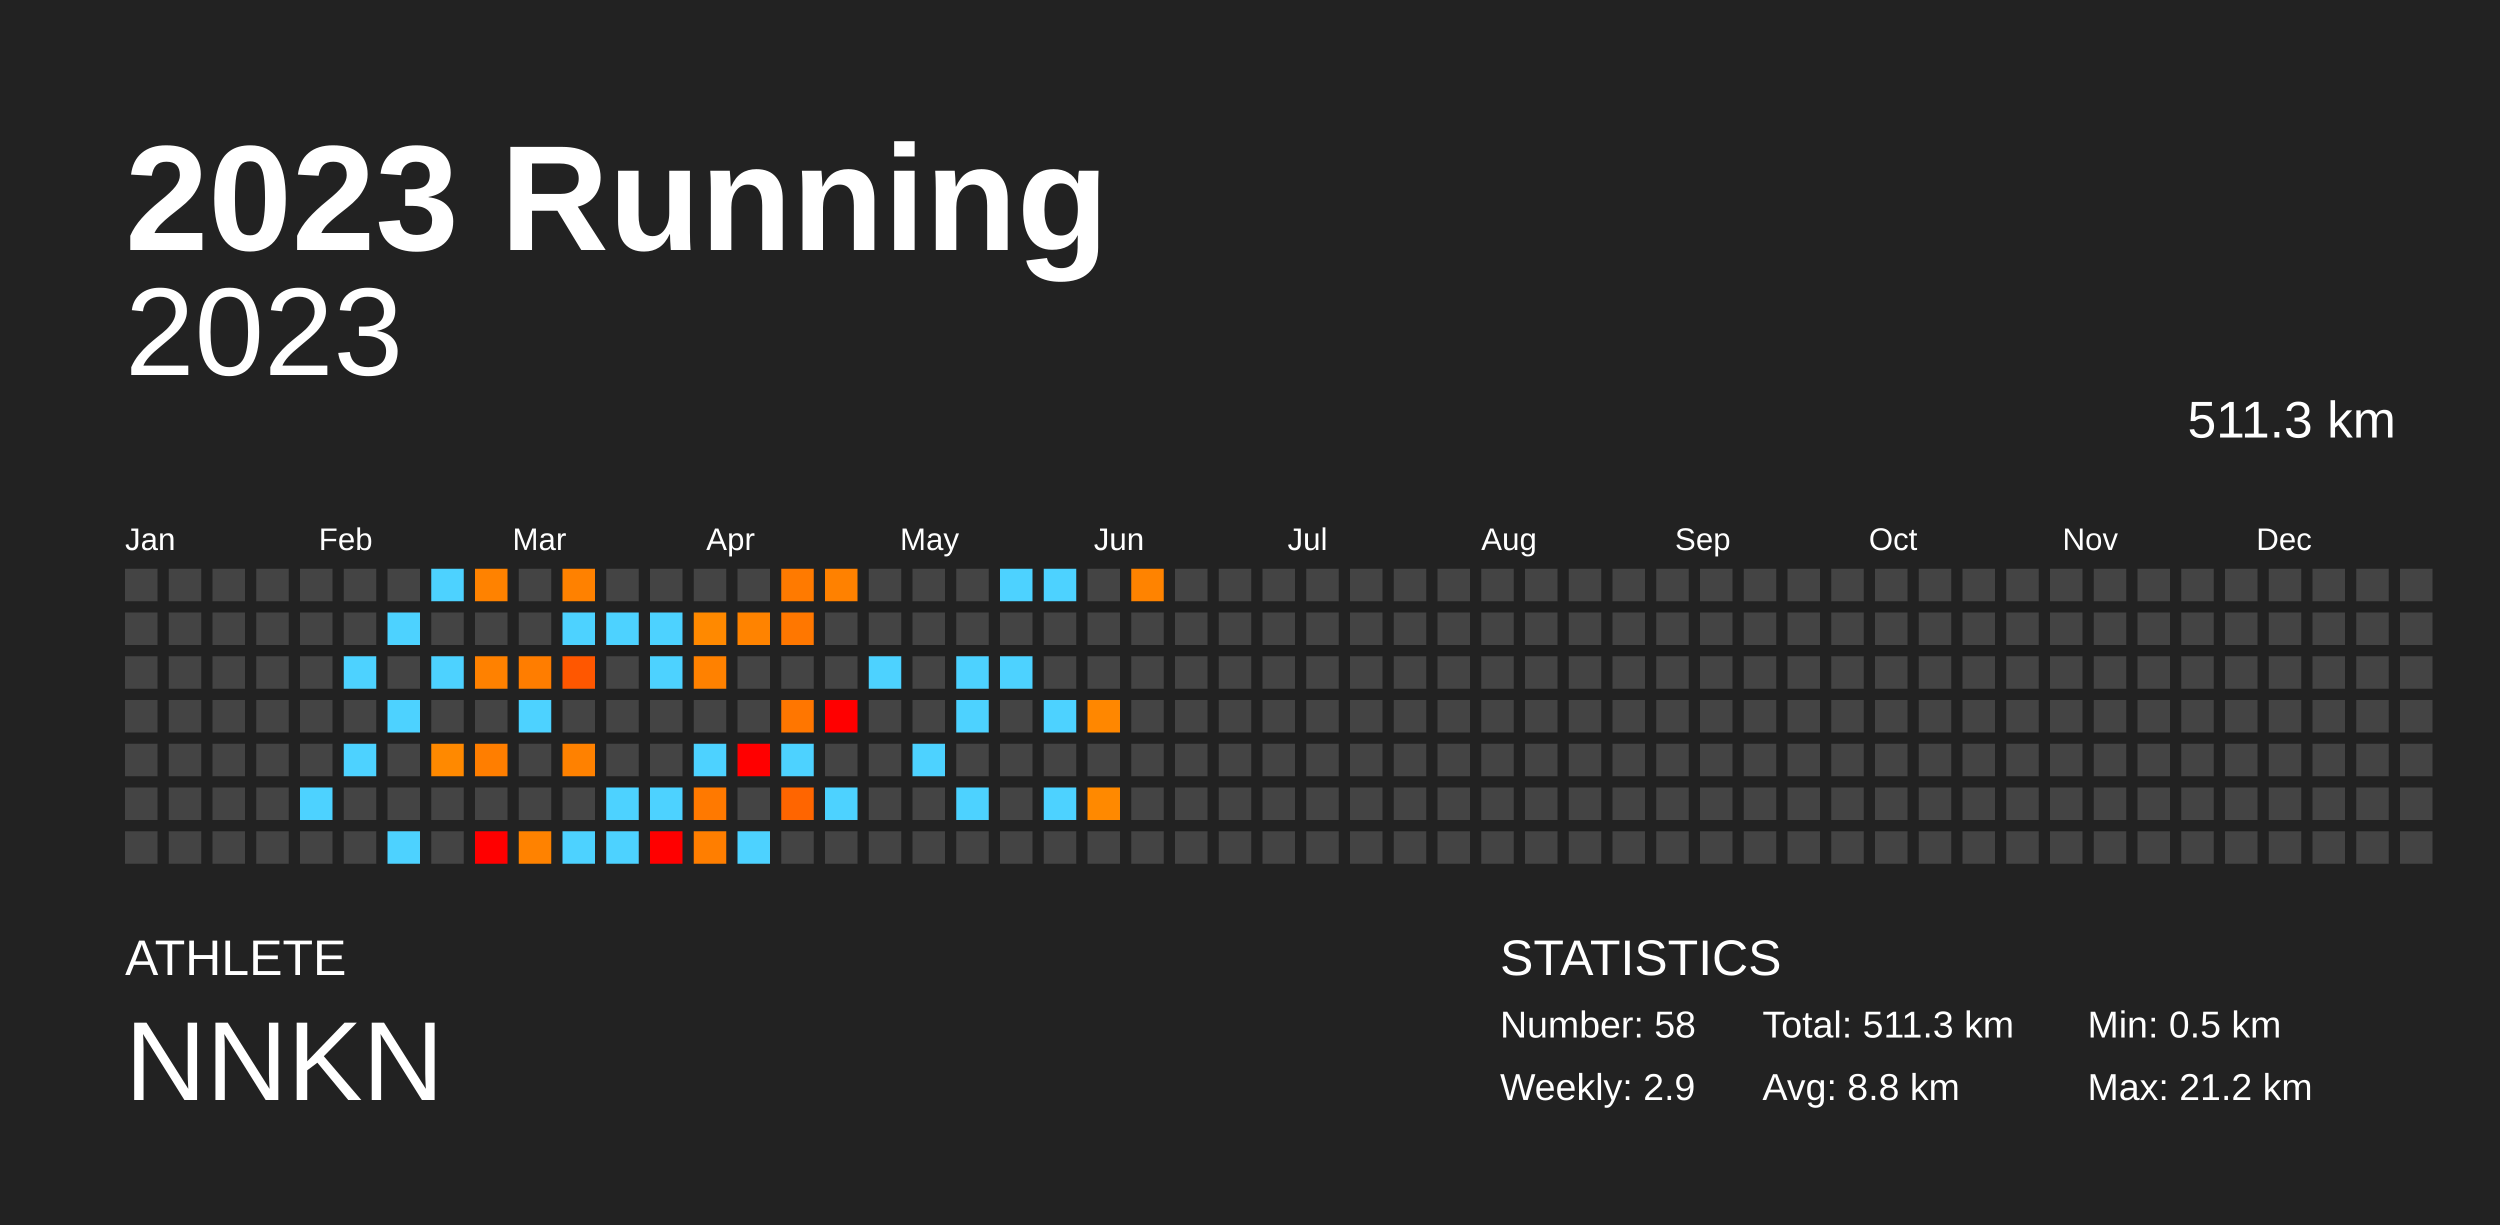
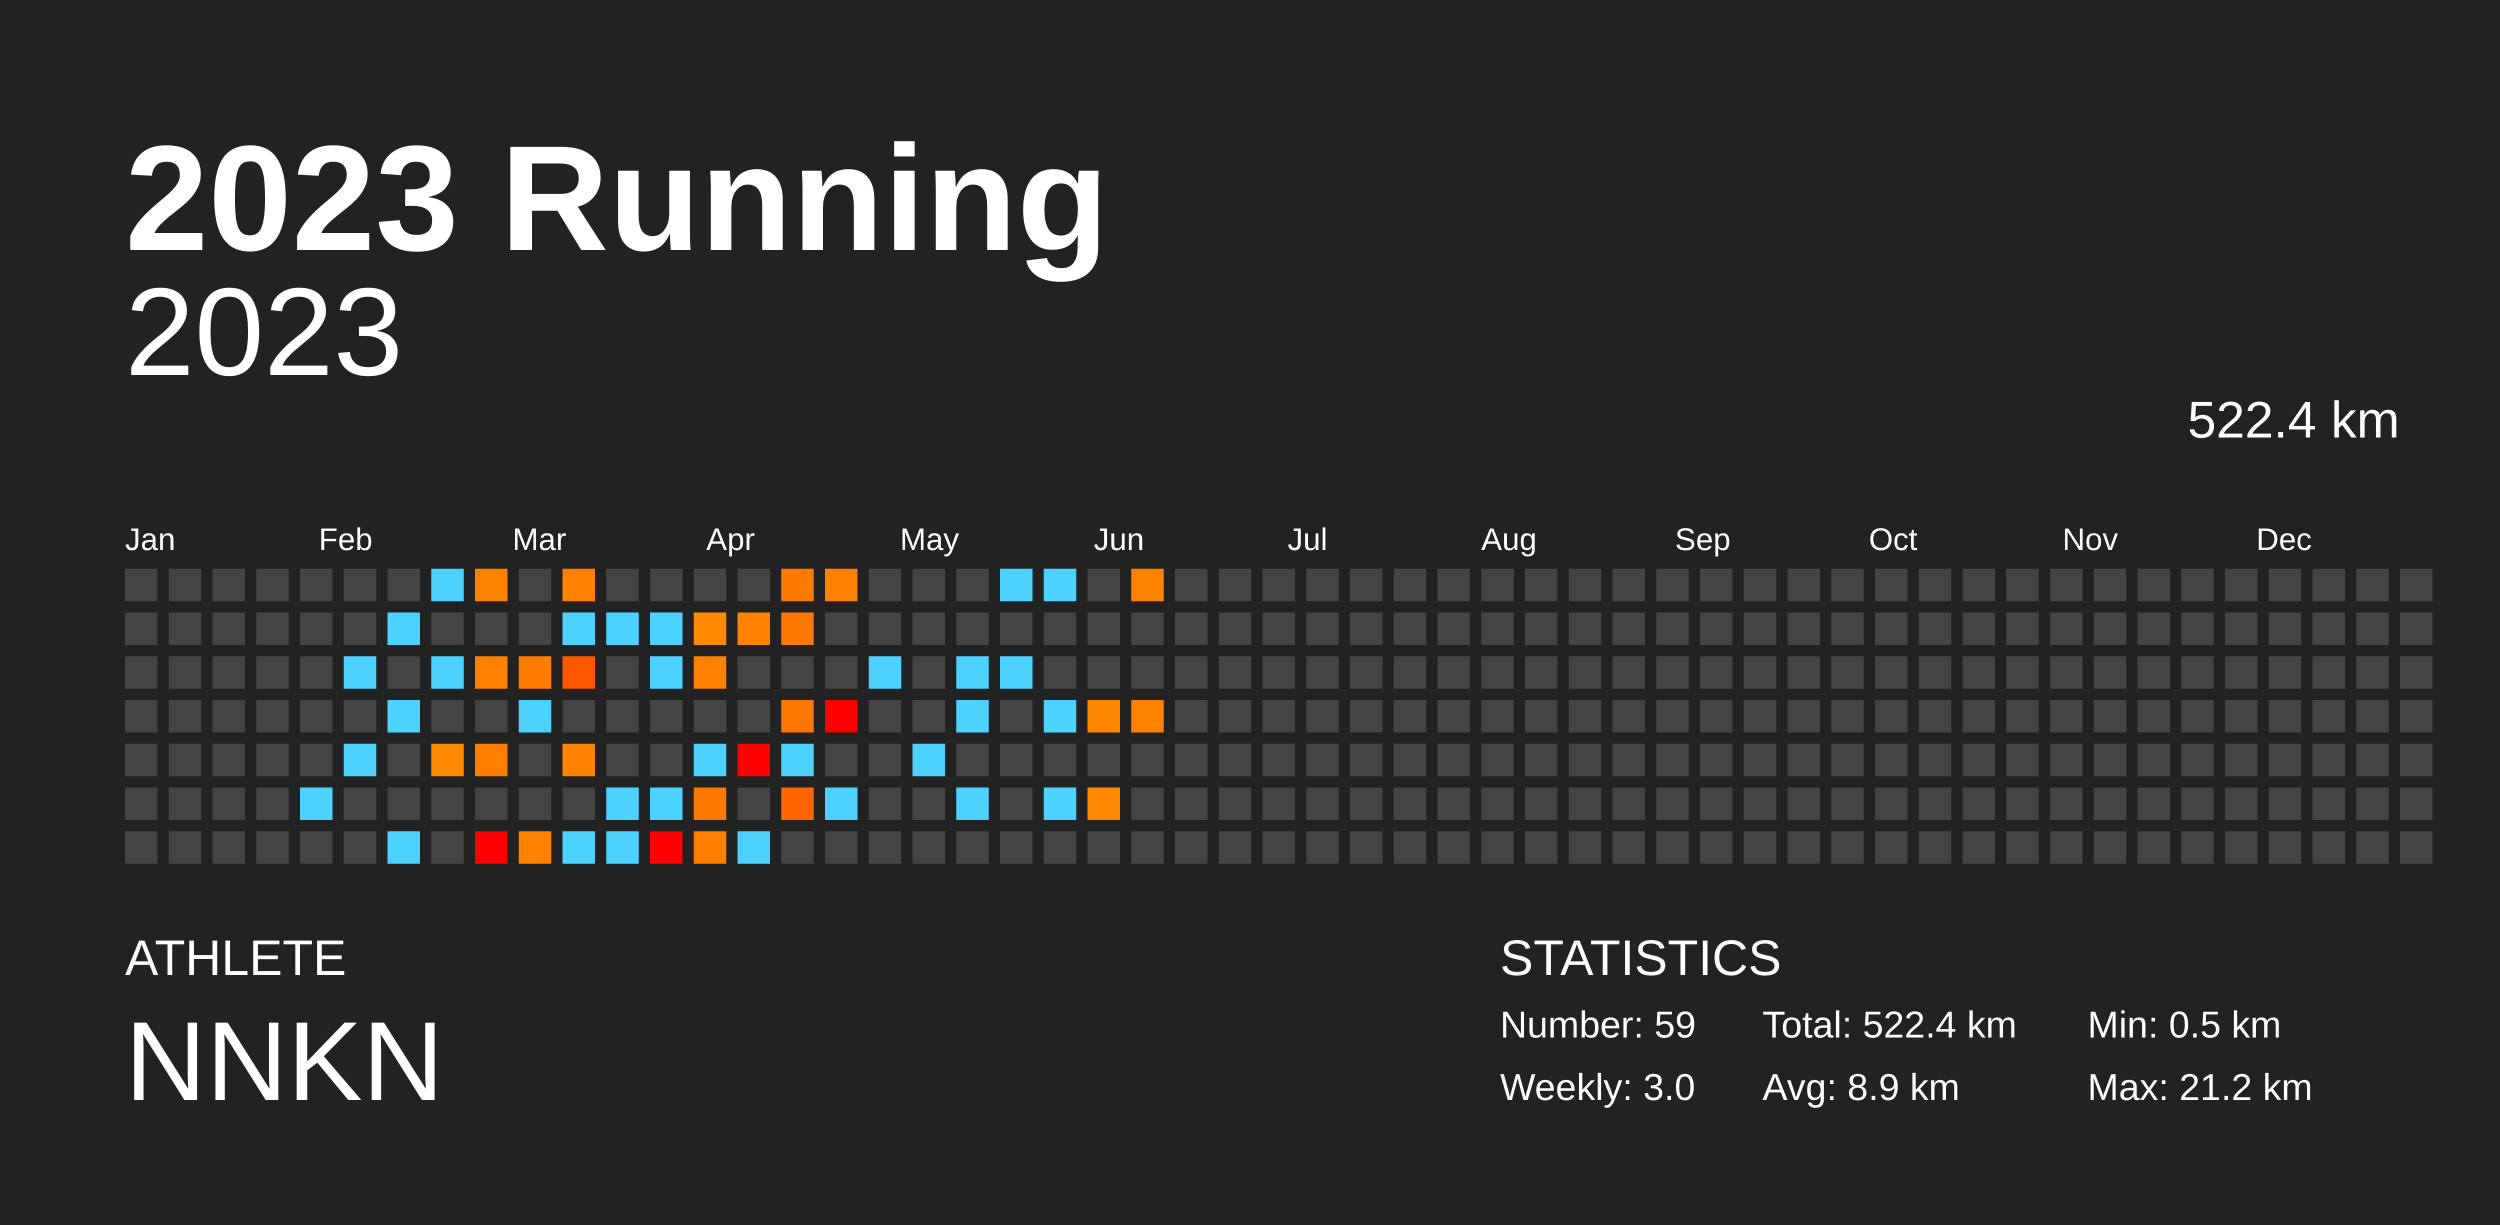
<svg xmlns="http://www.w3.org/2000/svg" baseProfile="full" height="98mm" version="1.1" viewBox="0,0,200,98" width="200mm">
  <defs />
  <rect fill="#222222" height="98" width="200" x="0" y="0" />
  <text fill="#FFFFFF" style="font-size:12px; font-family:Arial; font-weight:bold;" x="10" y="20">2023 Running</text>
  <text fill="#FFFFFF" style="font-size:4px; font-family:Arial" x="10" y="78">ATHLETE</text>
  <text fill="#FFFFFF" style="font-size:9px; font-family:Arial" x="10" y="88">NNKN</text>
  <text fill="#FFFFFF" style="font-size:4px; font-family:Arial" x="120" y="78">STATISTICS</text>
-   <text fill="#FFFFFF" style="font-size:3px; font-family:Arial" x="120" y="83">Number: 58</text>
-   <text fill="#FFFFFF" style="font-size:3px; font-family:Arial" x="120" y="88">Weekly: 2.9</text>
-   <text fill="#FFFFFF" style="font-size:3px; font-family:Arial" x="141" y="83">Total: 511.3 km</text>
-   <text fill="#FFFFFF" style="font-size:3px; font-family:Arial" x="141" y="88">Avg: 8.8 km</text>
+   <text fill="#FFFFFF" style="font-size:3px; font-family:Arial" x="120" y="83">Number: 59</text>
+   <text fill="#FFFFFF" style="font-size:3px; font-family:Arial" x="120" y="88">Weekly: 3.0</text>
+   <text fill="#FFFFFF" style="font-size:3px; font-family:Arial" x="141" y="83">Total: 522.4 km</text>
+   <text fill="#FFFFFF" style="font-size:3px; font-family:Arial" x="141" y="88">Avg: 8.9 km</text>
  <text fill="#FFFFFF" style="font-size:3px; font-family:Arial" x="167" y="83">Min: 0.5 km</text>
  <text fill="#FFFFFF" style="font-size:3px; font-family:Arial" x="167" y="88">Max: 21.2 km</text>
  <text alignment-baseline="hanging" fill="#FFFFFF" style="font-size:10.0px; font-family:Arial;" x="10" y="30">2023</text>
-   <text alignment-baseline="hanging" fill="#FFFFFF" style="font-size:4.125px; font-family:Arial;" x="175" y="35">511.3 km</text>
+   <text alignment-baseline="hanging" fill="#FFFFFF" style="font-size:4.125px; font-family:Arial;" x="175" y="35">522.4 km</text>
  <text fill="#FFFFFF" style="font-size:2.5px; font-family:Arial" x="10.0" y="44">Jan</text>
  <text fill="#FFFFFF" style="font-size:2.5px; font-family:Arial" x="25.5" y="44">Feb</text>
  <text fill="#FFFFFF" style="font-size:2.5px; font-family:Arial" x="41.0" y="44">Mar</text>
  <text fill="#FFFFFF" style="font-size:2.5px; font-family:Arial" x="56.5" y="44">Apr</text>
  <text fill="#FFFFFF" style="font-size:2.5px; font-family:Arial" x="72.0" y="44">May</text>
  <text fill="#FFFFFF" style="font-size:2.5px; font-family:Arial" x="87.5" y="44">Jun</text>
  <text fill="#FFFFFF" style="font-size:2.5px; font-family:Arial" x="103.0" y="44">Jul</text>
  <text fill="#FFFFFF" style="font-size:2.5px; font-family:Arial" x="118.5" y="44">Aug</text>
  <text fill="#FFFFFF" style="font-size:2.5px; font-family:Arial" x="134.0" y="44">Sep</text>
  <text fill="#FFFFFF" style="font-size:2.5px; font-family:Arial" x="149.5" y="44">Oct</text>
  <text fill="#FFFFFF" style="font-size:2.5px; font-family:Arial" x="165.0" y="44">Nov</text>
  <text fill="#FFFFFF" style="font-size:2.5px; font-family:Arial" x="180.5" y="44">Dec</text>
  <rect fill="#444444" height="2.6" width="2.6" x="10.0" y="45.5" />
  <rect fill="#444444" height="2.6" width="2.6" x="10.0" y="49.0" />
  <rect fill="#444444" height="2.6" width="2.6" x="10.0" y="52.5" />
  <rect fill="#444444" height="2.6" width="2.6" x="10.0" y="56.0" />
  <rect fill="#444444" height="2.6" width="2.6" x="10.0" y="59.5" />
  <rect fill="#444444" height="2.6" width="2.6" x="10.0" y="63.0" />
  <rect fill="#444444" height="2.6" width="2.6" x="10.0" y="66.5" />
  <rect fill="#444444" height="2.6" width="2.6" x="13.5" y="45.5" />
  <rect fill="#444444" height="2.6" width="2.6" x="13.5" y="49.0" />
  <rect fill="#444444" height="2.6" width="2.6" x="13.5" y="52.5" />
  <rect fill="#444444" height="2.6" width="2.6" x="13.5" y="56.0" />
  <rect fill="#444444" height="2.6" width="2.6" x="13.5" y="59.5" />
  <rect fill="#444444" height="2.6" width="2.6" x="13.5" y="63.0" />
  <rect fill="#444444" height="2.6" width="2.6" x="13.5" y="66.5" />
  <rect fill="#444444" height="2.6" width="2.6" x="17.0" y="45.5" />
  <rect fill="#444444" height="2.6" width="2.6" x="17.0" y="49.0" />
  <rect fill="#444444" height="2.6" width="2.6" x="17.0" y="52.5" />
  <rect fill="#444444" height="2.6" width="2.6" x="17.0" y="56.0" />
  <rect fill="#444444" height="2.6" width="2.6" x="17.0" y="59.5" />
  <rect fill="#444444" height="2.6" width="2.6" x="17.0" y="63.0" />
  <rect fill="#444444" height="2.6" width="2.6" x="17.0" y="66.5" />
  <rect fill="#444444" height="2.6" width="2.6" x="20.5" y="45.5" />
  <rect fill="#444444" height="2.6" width="2.6" x="20.5" y="49.0" />
  <rect fill="#444444" height="2.6" width="2.6" x="20.5" y="52.5" />
  <rect fill="#444444" height="2.6" width="2.6" x="20.5" y="56.0" />
  <rect fill="#444444" height="2.6" width="2.6" x="20.5" y="59.5" />
  <rect fill="#444444" height="2.6" width="2.6" x="20.5" y="63.0" />
  <rect fill="#444444" height="2.6" width="2.6" x="20.5" y="66.5" />
  <rect fill="#444444" height="2.6" width="2.6" x="24.0" y="45.5" />
  <rect fill="#444444" height="2.6" width="2.6" x="24.0" y="49.0" />
  <rect fill="#444444" height="2.6" width="2.6" x="24.0" y="52.5" />
  <rect fill="#444444" height="2.6" width="2.6" x="24.0" y="56.0" />
  <rect fill="#444444" height="2.6" width="2.6" x="24.0" y="59.5" />
  <rect fill="#4dd2ff" height="2.6" width="2.6" x="24.0" y="63.0" />
  <rect fill="#444444" height="2.6" width="2.6" x="24.0" y="66.5" />
  <rect fill="#444444" height="2.6" width="2.6" x="27.5" y="45.5" />
  <rect fill="#444444" height="2.6" width="2.6" x="27.5" y="49.0" />
  <rect fill="#4dd2ff" height="2.6" width="2.6" x="27.5" y="52.5" />
  <rect fill="#444444" height="2.6" width="2.6" x="27.5" y="56.0" />
  <rect fill="#4dd2ff" height="2.6" width="2.6" x="27.5" y="59.5" />
  <rect fill="#444444" height="2.6" width="2.6" x="27.5" y="63.0" />
  <rect fill="#444444" height="2.6" width="2.6" x="27.5" y="66.5" />
  <rect fill="#444444" height="2.6" width="2.6" x="31.0" y="45.5" />
  <rect fill="#4dd2ff" height="2.6" width="2.6" x="31.0" y="49.0" />
  <rect fill="#444444" height="2.6" width="2.6" x="31.0" y="52.5" />
  <rect fill="#4dd2ff" height="2.6" width="2.6" x="31.0" y="56.0" />
  <rect fill="#444444" height="2.6" width="2.6" x="31.0" y="59.5" />
  <rect fill="#444444" height="2.6" width="2.6" x="31.0" y="63.0" />
  <rect fill="#4dd2ff" height="2.6" width="2.6" x="31.0" y="66.5" />
  <rect fill="#4dd2ff" height="2.6" width="2.6" x="34.5" y="45.5" />
  <rect fill="#444444" height="2.6" width="2.6" x="34.5" y="49.0" />
  <rect fill="#4dd2ff" height="2.6" width="2.6" x="34.5" y="52.5" />
  <rect fill="#444444" height="2.6" width="2.6" x="34.5" y="56.0" />
  <rect fill="#ff8900" height="2.6" width="2.6" x="34.5" y="59.5" />
  <rect fill="#444444" height="2.6" width="2.6" x="34.5" y="63.0" />
  <rect fill="#444444" height="2.6" width="2.6" x="34.5" y="66.5" />
  <rect fill="#ff8200" height="2.6" width="2.6" x="38.0" y="45.5" />
  <rect fill="#444444" height="2.6" width="2.6" x="38.0" y="49.0" />
  <rect fill="#ff8100" height="2.6" width="2.6" x="38.0" y="52.5" />
  <rect fill="#444444" height="2.6" width="2.6" x="38.0" y="56.0" />
  <rect fill="#ff7e00" height="2.6" width="2.6" x="38.0" y="59.5" />
  <rect fill="#444444" height="2.6" width="2.6" x="38.0" y="63.0" />
  <rect fill="red" height="2.6" width="2.6" x="38.0" y="66.5" />
  <rect fill="#444444" height="2.6" width="2.6" x="41.5" y="45.5" />
  <rect fill="#444444" height="2.6" width="2.6" x="41.5" y="49.0" />
  <rect fill="#ff7d00" height="2.6" width="2.6" x="41.5" y="52.5" />
  <rect fill="#4dd2ff" height="2.6" width="2.6" x="41.5" y="56.0" />
  <rect fill="#444444" height="2.6" width="2.6" x="41.5" y="59.5" />
  <rect fill="#444444" height="2.6" width="2.6" x="41.5" y="63.0" />
  <rect fill="#ff8200" height="2.6" width="2.6" x="41.5" y="66.5" />
  <rect fill="#ff8100" height="2.6" width="2.6" x="45.0" y="45.5" />
  <rect fill="#4dd2ff" height="2.6" width="2.6" x="45.0" y="49.0" />
  <rect fill="#ff5700" height="2.6" width="2.6" x="45.0" y="52.5" />
  <rect fill="#444444" height="2.6" width="2.6" x="45.0" y="56.0" />
  <rect fill="#ff8100" height="2.6" width="2.6" x="45.0" y="59.5" />
  <rect fill="#444444" height="2.6" width="2.6" x="45.0" y="63.0" />
  <rect fill="#4dd2ff" height="2.6" width="2.6" x="45.0" y="66.5" />
  <rect fill="#444444" height="2.6" width="2.6" x="48.5" y="45.5" />
  <rect fill="#4dd2ff" height="2.6" width="2.6" x="48.5" y="49.0" />
  <rect fill="#444444" height="2.6" width="2.6" x="48.5" y="52.5" />
  <rect fill="#444444" height="2.6" width="2.6" x="48.5" y="56.0" />
  <rect fill="#444444" height="2.6" width="2.6" x="48.5" y="59.5" />
  <rect fill="#4dd2ff" height="2.6" width="2.6" x="48.5" y="63.0" />
  <rect fill="#4dd2ff" height="2.6" width="2.6" x="48.5" y="66.5" />
  <rect fill="#444444" height="2.6" width="2.6" x="52.0" y="45.5" />
  <rect fill="#4dd2ff" height="2.6" width="2.6" x="52.0" y="49.0" />
  <rect fill="#4dd2ff" height="2.6" width="2.6" x="52.0" y="52.5" />
  <rect fill="#444444" height="2.6" width="2.6" x="52.0" y="56.0" />
  <rect fill="#444444" height="2.6" width="2.6" x="52.0" y="59.5" />
  <rect fill="#4dd2ff" height="2.6" width="2.6" x="52.0" y="63.0" />
  <rect fill="red" height="2.6" width="2.6" x="52.0" y="66.5" />
  <rect fill="#444444" height="2.6" width="2.6" x="55.5" y="45.5" />
  <rect fill="#ff8900" height="2.6" width="2.6" x="55.5" y="49.0" />
  <rect fill="#ff8100" height="2.6" width="2.6" x="55.5" y="52.5" />
  <rect fill="#444444" height="2.6" width="2.6" x="55.5" y="56.0" />
  <rect fill="#4dd2ff" height="2.6" width="2.6" x="55.5" y="59.5" />
  <rect fill="#ff7900" height="2.6" width="2.6" x="55.5" y="63.0" />
  <rect fill="#ff7e00" height="2.6" width="2.6" x="55.5" y="66.5" />
  <rect fill="#444444" height="2.6" width="2.6" x="59.0" y="45.5" />
  <rect fill="#ff8300" height="2.6" width="2.6" x="59.0" y="49.0" />
  <rect fill="#444444" height="2.6" width="2.6" x="59.0" y="52.5" />
  <rect fill="#444444" height="2.6" width="2.6" x="59.0" y="56.0" />
  <rect fill="red" height="2.6" width="2.6" x="59.0" y="59.5" />
  <rect fill="#444444" height="2.6" width="2.6" x="59.0" y="63.0" />
  <rect fill="#4dd2ff" height="2.6" width="2.6" x="59.0" y="66.5" />
  <rect fill="#ff7a00" height="2.6" width="2.6" x="62.5" y="45.5" />
  <rect fill="#ff7700" height="2.6" width="2.6" x="62.5" y="49.0" />
  <rect fill="#444444" height="2.6" width="2.6" x="62.5" y="52.5" />
  <rect fill="#ff7600" height="2.6" width="2.6" x="62.5" y="56.0" />
  <rect fill="#4dd2ff" height="2.6" width="2.6" x="62.5" y="59.5" />
  <rect fill="#ff6500" height="2.6" width="2.6" x="62.5" y="63.0" />
  <rect fill="#444444" height="2.6" width="2.6" x="62.5" y="66.5" />
  <rect fill="#ff8100" height="2.6" width="2.6" x="66.0" y="45.5" />
  <rect fill="#444444" height="2.6" width="2.6" x="66.0" y="49.0" />
  <rect fill="#444444" height="2.6" width="2.6" x="66.0" y="52.5" />
  <rect fill="red" height="2.6" width="2.6" x="66.0" y="56.0" />
  <rect fill="#444444" height="2.6" width="2.6" x="66.0" y="59.5" />
  <rect fill="#4dd2ff" height="2.6" width="2.6" x="66.0" y="63.0" />
  <rect fill="#444444" height="2.6" width="2.6" x="66.0" y="66.5" />
  <rect fill="#444444" height="2.6" width="2.6" x="69.5" y="45.5" />
  <rect fill="#444444" height="2.6" width="2.6" x="69.5" y="49.0" />
  <rect fill="#4dd2ff" height="2.6" width="2.6" x="69.5" y="52.5" />
  <rect fill="#444444" height="2.6" width="2.6" x="69.5" y="56.0" />
  <rect fill="#444444" height="2.6" width="2.6" x="69.5" y="59.5" />
  <rect fill="#444444" height="2.6" width="2.6" x="69.5" y="63.0" />
  <rect fill="#444444" height="2.6" width="2.6" x="69.5" y="66.5" />
  <rect fill="#444444" height="2.6" width="2.6" x="73.0" y="45.5" />
  <rect fill="#444444" height="2.6" width="2.6" x="73.0" y="49.0" />
  <rect fill="#444444" height="2.6" width="2.6" x="73.0" y="52.5" />
  <rect fill="#444444" height="2.6" width="2.6" x="73.0" y="56.0" />
  <rect fill="#4dd2ff" height="2.6" width="2.6" x="73.0" y="59.5" />
  <rect fill="#444444" height="2.6" width="2.6" x="73.0" y="63.0" />
  <rect fill="#444444" height="2.6" width="2.6" x="73.0" y="66.5" />
  <rect fill="#444444" height="2.6" width="2.6" x="76.5" y="45.5" />
  <rect fill="#444444" height="2.6" width="2.6" x="76.5" y="49.0" />
  <rect fill="#4dd2ff" height="2.6" width="2.6" x="76.5" y="52.5" />
  <rect fill="#4dd2ff" height="2.6" width="2.6" x="76.5" y="56.0" />
  <rect fill="#444444" height="2.6" width="2.6" x="76.5" y="59.5" />
  <rect fill="#4dd2ff" height="2.6" width="2.6" x="76.5" y="63.0" />
  <rect fill="#444444" height="2.6" width="2.6" x="76.5" y="66.5" />
  <rect fill="#4dd2ff" height="2.6" width="2.6" x="80.0" y="45.5" />
  <rect fill="#444444" height="2.6" width="2.6" x="80.0" y="49.0" />
  <rect fill="#4dd2ff" height="2.6" width="2.6" x="80.0" y="52.5" />
  <rect fill="#444444" height="2.6" width="2.6" x="80.0" y="56.0" />
  <rect fill="#444444" height="2.6" width="2.6" x="80.0" y="59.5" />
  <rect fill="#444444" height="2.6" width="2.6" x="80.0" y="63.0" />
  <rect fill="#444444" height="2.6" width="2.6" x="80.0" y="66.5" />
  <rect fill="#4dd2ff" height="2.6" width="2.6" x="83.5" y="45.5" />
  <rect fill="#444444" height="2.6" width="2.6" x="83.5" y="49.0" />
  <rect fill="#444444" height="2.6" width="2.6" x="83.5" y="52.5" />
  <rect fill="#4dd2ff" height="2.6" width="2.6" x="83.5" y="56.0" />
  <rect fill="#444444" height="2.6" width="2.6" x="83.5" y="59.5" />
  <rect fill="#4dd2ff" height="2.6" width="2.6" x="83.5" y="63.0" />
  <rect fill="#444444" height="2.6" width="2.6" x="83.5" y="66.5" />
  <rect fill="#444444" height="2.6" width="2.6" x="87.0" y="45.5" />
  <rect fill="#444444" height="2.6" width="2.6" x="87.0" y="49.0" />
  <rect fill="#444444" height="2.6" width="2.6" x="87.0" y="52.5" />
  <rect fill="#ff8700" height="2.6" width="2.6" x="87.0" y="56.0" />
  <rect fill="#444444" height="2.6" width="2.6" x="87.0" y="59.5" />
  <rect fill="#ff8900" height="2.6" width="2.6" x="87.0" y="63.0" />
  <rect fill="#444444" height="2.6" width="2.6" x="87.0" y="66.5" />
  <rect fill="#ff8300" height="2.6" width="2.6" x="90.5" y="45.5" />
  <rect fill="#444444" height="2.6" width="2.6" x="90.5" y="49.0" />
  <rect fill="#444444" height="2.6" width="2.6" x="90.5" y="52.5" />
-   <rect fill="#444444" height="2.6" width="2.6" x="90.5" y="56.0" />
+   <rect fill="#ff8200" height="2.6" width="2.6" x="90.5" y="56.0" />
  <rect fill="#444444" height="2.6" width="2.6" x="90.5" y="59.5" />
  <rect fill="#444444" height="2.6" width="2.6" x="90.5" y="63.0" />
  <rect fill="#444444" height="2.6" width="2.6" x="90.5" y="66.5" />
  <rect fill="#444444" height="2.6" width="2.6" x="94.0" y="45.5" />
  <rect fill="#444444" height="2.6" width="2.6" x="94.0" y="49.0" />
  <rect fill="#444444" height="2.6" width="2.6" x="94.0" y="52.5" />
  <rect fill="#444444" height="2.6" width="2.6" x="94.0" y="56.0" />
  <rect fill="#444444" height="2.6" width="2.6" x="94.0" y="59.5" />
  <rect fill="#444444" height="2.6" width="2.6" x="94.0" y="63.0" />
  <rect fill="#444444" height="2.6" width="2.6" x="94.0" y="66.5" />
  <rect fill="#444444" height="2.6" width="2.6" x="97.5" y="45.5" />
  <rect fill="#444444" height="2.6" width="2.6" x="97.5" y="49.0" />
  <rect fill="#444444" height="2.6" width="2.6" x="97.5" y="52.5" />
  <rect fill="#444444" height="2.6" width="2.6" x="97.5" y="56.0" />
  <rect fill="#444444" height="2.6" width="2.6" x="97.5" y="59.5" />
  <rect fill="#444444" height="2.6" width="2.6" x="97.5" y="63.0" />
  <rect fill="#444444" height="2.6" width="2.6" x="97.5" y="66.5" />
  <rect fill="#444444" height="2.6" width="2.6" x="101.0" y="45.5" />
  <rect fill="#444444" height="2.6" width="2.6" x="101.0" y="49.0" />
  <rect fill="#444444" height="2.6" width="2.6" x="101.0" y="52.5" />
  <rect fill="#444444" height="2.6" width="2.6" x="101.0" y="56.0" />
  <rect fill="#444444" height="2.6" width="2.6" x="101.0" y="59.5" />
  <rect fill="#444444" height="2.6" width="2.6" x="101.0" y="63.0" />
  <rect fill="#444444" height="2.6" width="2.6" x="101.0" y="66.5" />
  <rect fill="#444444" height="2.6" width="2.6" x="104.5" y="45.5" />
  <rect fill="#444444" height="2.6" width="2.6" x="104.5" y="49.0" />
  <rect fill="#444444" height="2.6" width="2.6" x="104.5" y="52.5" />
  <rect fill="#444444" height="2.6" width="2.6" x="104.5" y="56.0" />
  <rect fill="#444444" height="2.6" width="2.6" x="104.5" y="59.5" />
  <rect fill="#444444" height="2.6" width="2.6" x="104.5" y="63.0" />
  <rect fill="#444444" height="2.6" width="2.6" x="104.5" y="66.5" />
  <rect fill="#444444" height="2.6" width="2.6" x="108.0" y="45.5" />
  <rect fill="#444444" height="2.6" width="2.6" x="108.0" y="49.0" />
  <rect fill="#444444" height="2.6" width="2.6" x="108.0" y="52.5" />
  <rect fill="#444444" height="2.6" width="2.6" x="108.0" y="56.0" />
  <rect fill="#444444" height="2.6" width="2.6" x="108.0" y="59.5" />
  <rect fill="#444444" height="2.6" width="2.6" x="108.0" y="63.0" />
  <rect fill="#444444" height="2.6" width="2.6" x="108.0" y="66.5" />
  <rect fill="#444444" height="2.6" width="2.6" x="111.5" y="45.5" />
  <rect fill="#444444" height="2.6" width="2.6" x="111.5" y="49.0" />
  <rect fill="#444444" height="2.6" width="2.6" x="111.5" y="52.5" />
  <rect fill="#444444" height="2.6" width="2.6" x="111.5" y="56.0" />
  <rect fill="#444444" height="2.6" width="2.6" x="111.5" y="59.5" />
  <rect fill="#444444" height="2.6" width="2.6" x="111.5" y="63.0" />
  <rect fill="#444444" height="2.6" width="2.6" x="111.5" y="66.5" />
  <rect fill="#444444" height="2.6" width="2.6" x="115.0" y="45.5" />
  <rect fill="#444444" height="2.6" width="2.6" x="115.0" y="49.0" />
  <rect fill="#444444" height="2.6" width="2.6" x="115.0" y="52.5" />
  <rect fill="#444444" height="2.6" width="2.6" x="115.0" y="56.0" />
  <rect fill="#444444" height="2.6" width="2.6" x="115.0" y="59.5" />
  <rect fill="#444444" height="2.6" width="2.6" x="115.0" y="63.0" />
  <rect fill="#444444" height="2.6" width="2.6" x="115.0" y="66.5" />
  <rect fill="#444444" height="2.6" width="2.6" x="118.5" y="45.5" />
  <rect fill="#444444" height="2.6" width="2.6" x="118.5" y="49.0" />
  <rect fill="#444444" height="2.6" width="2.6" x="118.5" y="52.5" />
  <rect fill="#444444" height="2.6" width="2.6" x="118.5" y="56.0" />
  <rect fill="#444444" height="2.6" width="2.6" x="118.5" y="59.5" />
  <rect fill="#444444" height="2.6" width="2.6" x="118.5" y="63.0" />
  <rect fill="#444444" height="2.6" width="2.6" x="118.5" y="66.5" />
  <rect fill="#444444" height="2.6" width="2.6" x="122.0" y="45.5" />
  <rect fill="#444444" height="2.6" width="2.6" x="122.0" y="49.0" />
  <rect fill="#444444" height="2.6" width="2.6" x="122.0" y="52.5" />
  <rect fill="#444444" height="2.6" width="2.6" x="122.0" y="56.0" />
  <rect fill="#444444" height="2.6" width="2.6" x="122.0" y="59.5" />
  <rect fill="#444444" height="2.6" width="2.6" x="122.0" y="63.0" />
  <rect fill="#444444" height="2.6" width="2.6" x="122.0" y="66.5" />
  <rect fill="#444444" height="2.6" width="2.6" x="125.5" y="45.5" />
  <rect fill="#444444" height="2.6" width="2.6" x="125.5" y="49.0" />
  <rect fill="#444444" height="2.6" width="2.6" x="125.5" y="52.5" />
  <rect fill="#444444" height="2.6" width="2.6" x="125.5" y="56.0" />
  <rect fill="#444444" height="2.6" width="2.6" x="125.5" y="59.5" />
  <rect fill="#444444" height="2.6" width="2.6" x="125.5" y="63.0" />
  <rect fill="#444444" height="2.6" width="2.6" x="125.5" y="66.5" />
  <rect fill="#444444" height="2.6" width="2.6" x="129.0" y="45.5" />
  <rect fill="#444444" height="2.6" width="2.6" x="129.0" y="49.0" />
  <rect fill="#444444" height="2.6" width="2.6" x="129.0" y="52.5" />
  <rect fill="#444444" height="2.6" width="2.6" x="129.0" y="56.0" />
  <rect fill="#444444" height="2.6" width="2.6" x="129.0" y="59.5" />
  <rect fill="#444444" height="2.6" width="2.6" x="129.0" y="63.0" />
  <rect fill="#444444" height="2.6" width="2.6" x="129.0" y="66.5" />
  <rect fill="#444444" height="2.6" width="2.6" x="132.5" y="45.5" />
  <rect fill="#444444" height="2.6" width="2.6" x="132.5" y="49.0" />
  <rect fill="#444444" height="2.6" width="2.6" x="132.5" y="52.5" />
  <rect fill="#444444" height="2.6" width="2.6" x="132.5" y="56.0" />
  <rect fill="#444444" height="2.6" width="2.6" x="132.5" y="59.5" />
  <rect fill="#444444" height="2.6" width="2.6" x="132.5" y="63.0" />
  <rect fill="#444444" height="2.6" width="2.6" x="132.5" y="66.5" />
  <rect fill="#444444" height="2.6" width="2.6" x="136.0" y="45.5" />
  <rect fill="#444444" height="2.6" width="2.6" x="136.0" y="49.0" />
  <rect fill="#444444" height="2.6" width="2.6" x="136.0" y="52.5" />
  <rect fill="#444444" height="2.6" width="2.6" x="136.0" y="56.0" />
  <rect fill="#444444" height="2.6" width="2.6" x="136.0" y="59.5" />
  <rect fill="#444444" height="2.6" width="2.6" x="136.0" y="63.0" />
  <rect fill="#444444" height="2.6" width="2.6" x="136.0" y="66.5" />
  <rect fill="#444444" height="2.6" width="2.6" x="139.5" y="45.5" />
  <rect fill="#444444" height="2.6" width="2.6" x="139.5" y="49.0" />
  <rect fill="#444444" height="2.6" width="2.6" x="139.5" y="52.5" />
  <rect fill="#444444" height="2.6" width="2.6" x="139.5" y="56.0" />
  <rect fill="#444444" height="2.6" width="2.6" x="139.5" y="59.5" />
  <rect fill="#444444" height="2.6" width="2.6" x="139.5" y="63.0" />
  <rect fill="#444444" height="2.6" width="2.6" x="139.5" y="66.5" />
  <rect fill="#444444" height="2.6" width="2.6" x="143.0" y="45.5" />
  <rect fill="#444444" height="2.6" width="2.6" x="143.0" y="49.0" />
  <rect fill="#444444" height="2.6" width="2.6" x="143.0" y="52.5" />
  <rect fill="#444444" height="2.6" width="2.6" x="143.0" y="56.0" />
  <rect fill="#444444" height="2.6" width="2.6" x="143.0" y="59.5" />
  <rect fill="#444444" height="2.6" width="2.6" x="143.0" y="63.0" />
  <rect fill="#444444" height="2.6" width="2.6" x="143.0" y="66.5" />
  <rect fill="#444444" height="2.6" width="2.6" x="146.5" y="45.5" />
  <rect fill="#444444" height="2.6" width="2.6" x="146.5" y="49.0" />
  <rect fill="#444444" height="2.6" width="2.6" x="146.5" y="52.5" />
  <rect fill="#444444" height="2.6" width="2.6" x="146.5" y="56.0" />
  <rect fill="#444444" height="2.6" width="2.6" x="146.5" y="59.5" />
  <rect fill="#444444" height="2.6" width="2.6" x="146.5" y="63.0" />
  <rect fill="#444444" height="2.6" width="2.6" x="146.5" y="66.5" />
  <rect fill="#444444" height="2.6" width="2.6" x="150.0" y="45.5" />
  <rect fill="#444444" height="2.6" width="2.6" x="150.0" y="49.0" />
  <rect fill="#444444" height="2.6" width="2.6" x="150.0" y="52.5" />
  <rect fill="#444444" height="2.6" width="2.6" x="150.0" y="56.0" />
  <rect fill="#444444" height="2.6" width="2.6" x="150.0" y="59.5" />
  <rect fill="#444444" height="2.6" width="2.6" x="150.0" y="63.0" />
  <rect fill="#444444" height="2.6" width="2.6" x="150.0" y="66.5" />
  <rect fill="#444444" height="2.6" width="2.6" x="153.5" y="45.5" />
  <rect fill="#444444" height="2.6" width="2.6" x="153.5" y="49.0" />
  <rect fill="#444444" height="2.6" width="2.6" x="153.5" y="52.5" />
  <rect fill="#444444" height="2.6" width="2.6" x="153.5" y="56.0" />
  <rect fill="#444444" height="2.6" width="2.6" x="153.5" y="59.5" />
  <rect fill="#444444" height="2.6" width="2.6" x="153.5" y="63.0" />
  <rect fill="#444444" height="2.6" width="2.6" x="153.5" y="66.5" />
  <rect fill="#444444" height="2.6" width="2.6" x="157.0" y="45.5" />
  <rect fill="#444444" height="2.6" width="2.6" x="157.0" y="49.0" />
  <rect fill="#444444" height="2.6" width="2.6" x="157.0" y="52.5" />
  <rect fill="#444444" height="2.6" width="2.6" x="157.0" y="56.0" />
  <rect fill="#444444" height="2.6" width="2.6" x="157.0" y="59.5" />
  <rect fill="#444444" height="2.6" width="2.6" x="157.0" y="63.0" />
  <rect fill="#444444" height="2.6" width="2.6" x="157.0" y="66.5" />
  <rect fill="#444444" height="2.6" width="2.6" x="160.5" y="45.5" />
  <rect fill="#444444" height="2.6" width="2.6" x="160.5" y="49.0" />
  <rect fill="#444444" height="2.6" width="2.6" x="160.5" y="52.5" />
  <rect fill="#444444" height="2.6" width="2.6" x="160.5" y="56.0" />
  <rect fill="#444444" height="2.6" width="2.6" x="160.5" y="59.5" />
  <rect fill="#444444" height="2.6" width="2.6" x="160.5" y="63.0" />
  <rect fill="#444444" height="2.6" width="2.6" x="160.5" y="66.5" />
  <rect fill="#444444" height="2.6" width="2.6" x="164.0" y="45.5" />
  <rect fill="#444444" height="2.6" width="2.6" x="164.0" y="49.0" />
  <rect fill="#444444" height="2.6" width="2.6" x="164.0" y="52.5" />
  <rect fill="#444444" height="2.6" width="2.6" x="164.0" y="56.0" />
  <rect fill="#444444" height="2.6" width="2.6" x="164.0" y="59.5" />
  <rect fill="#444444" height="2.6" width="2.6" x="164.0" y="63.0" />
  <rect fill="#444444" height="2.6" width="2.6" x="164.0" y="66.5" />
  <rect fill="#444444" height="2.6" width="2.6" x="167.5" y="45.5" />
  <rect fill="#444444" height="2.6" width="2.6" x="167.5" y="49.0" />
  <rect fill="#444444" height="2.6" width="2.6" x="167.5" y="52.5" />
  <rect fill="#444444" height="2.6" width="2.6" x="167.5" y="56.0" />
  <rect fill="#444444" height="2.6" width="2.6" x="167.5" y="59.5" />
  <rect fill="#444444" height="2.6" width="2.6" x="167.5" y="63.0" />
  <rect fill="#444444" height="2.6" width="2.6" x="167.5" y="66.5" />
  <rect fill="#444444" height="2.6" width="2.6" x="171.0" y="45.5" />
  <rect fill="#444444" height="2.6" width="2.6" x="171.0" y="49.0" />
  <rect fill="#444444" height="2.6" width="2.6" x="171.0" y="52.5" />
  <rect fill="#444444" height="2.6" width="2.6" x="171.0" y="56.0" />
  <rect fill="#444444" height="2.6" width="2.6" x="171.0" y="59.5" />
  <rect fill="#444444" height="2.6" width="2.6" x="171.0" y="63.0" />
  <rect fill="#444444" height="2.6" width="2.6" x="171.0" y="66.5" />
  <rect fill="#444444" height="2.6" width="2.6" x="174.5" y="45.5" />
  <rect fill="#444444" height="2.6" width="2.6" x="174.5" y="49.0" />
  <rect fill="#444444" height="2.6" width="2.6" x="174.5" y="52.5" />
  <rect fill="#444444" height="2.6" width="2.6" x="174.5" y="56.0" />
  <rect fill="#444444" height="2.6" width="2.6" x="174.5" y="59.5" />
  <rect fill="#444444" height="2.6" width="2.6" x="174.5" y="63.0" />
  <rect fill="#444444" height="2.6" width="2.6" x="174.5" y="66.5" />
  <rect fill="#444444" height="2.6" width="2.6" x="178.0" y="45.5" />
  <rect fill="#444444" height="2.6" width="2.6" x="178.0" y="49.0" />
  <rect fill="#444444" height="2.6" width="2.6" x="178.0" y="52.5" />
  <rect fill="#444444" height="2.6" width="2.6" x="178.0" y="56.0" />
  <rect fill="#444444" height="2.6" width="2.6" x="178.0" y="59.5" />
  <rect fill="#444444" height="2.6" width="2.6" x="178.0" y="63.0" />
  <rect fill="#444444" height="2.6" width="2.6" x="178.0" y="66.5" />
  <rect fill="#444444" height="2.6" width="2.6" x="181.5" y="45.5" />
  <rect fill="#444444" height="2.6" width="2.6" x="181.5" y="49.0" />
  <rect fill="#444444" height="2.6" width="2.6" x="181.5" y="52.5" />
  <rect fill="#444444" height="2.6" width="2.6" x="181.5" y="56.0" />
  <rect fill="#444444" height="2.6" width="2.6" x="181.5" y="59.5" />
  <rect fill="#444444" height="2.6" width="2.6" x="181.5" y="63.0" />
  <rect fill="#444444" height="2.6" width="2.6" x="181.5" y="66.5" />
  <rect fill="#444444" height="2.6" width="2.6" x="185.0" y="45.5" />
  <rect fill="#444444" height="2.6" width="2.6" x="185.0" y="49.0" />
  <rect fill="#444444" height="2.6" width="2.6" x="185.0" y="52.5" />
  <rect fill="#444444" height="2.6" width="2.6" x="185.0" y="56.0" />
  <rect fill="#444444" height="2.6" width="2.6" x="185.0" y="59.5" />
  <rect fill="#444444" height="2.6" width="2.6" x="185.0" y="63.0" />
  <rect fill="#444444" height="2.6" width="2.6" x="185.0" y="66.5" />
  <rect fill="#444444" height="2.6" width="2.6" x="188.5" y="45.5" />
  <rect fill="#444444" height="2.6" width="2.6" x="188.5" y="49.0" />
  <rect fill="#444444" height="2.6" width="2.6" x="188.5" y="52.5" />
  <rect fill="#444444" height="2.6" width="2.6" x="188.5" y="56.0" />
  <rect fill="#444444" height="2.6" width="2.6" x="188.5" y="59.5" />
  <rect fill="#444444" height="2.6" width="2.6" x="188.5" y="63.0" />
  <rect fill="#444444" height="2.6" width="2.6" x="188.5" y="66.5" />
  <rect fill="#444444" height="2.6" width="2.6" x="192.0" y="45.5" />
  <rect fill="#444444" height="2.6" width="2.6" x="192.0" y="49.0" />
  <rect fill="#444444" height="2.6" width="2.6" x="192.0" y="52.5" />
  <rect fill="#444444" height="2.6" width="2.6" x="192.0" y="56.0" />
  <rect fill="#444444" height="2.6" width="2.6" x="192.0" y="59.5" />
  <rect fill="#444444" height="2.6" width="2.6" x="192.0" y="63.0" />
  <rect fill="#444444" height="2.6" width="2.6" x="192.0" y="66.5" />
</svg>
